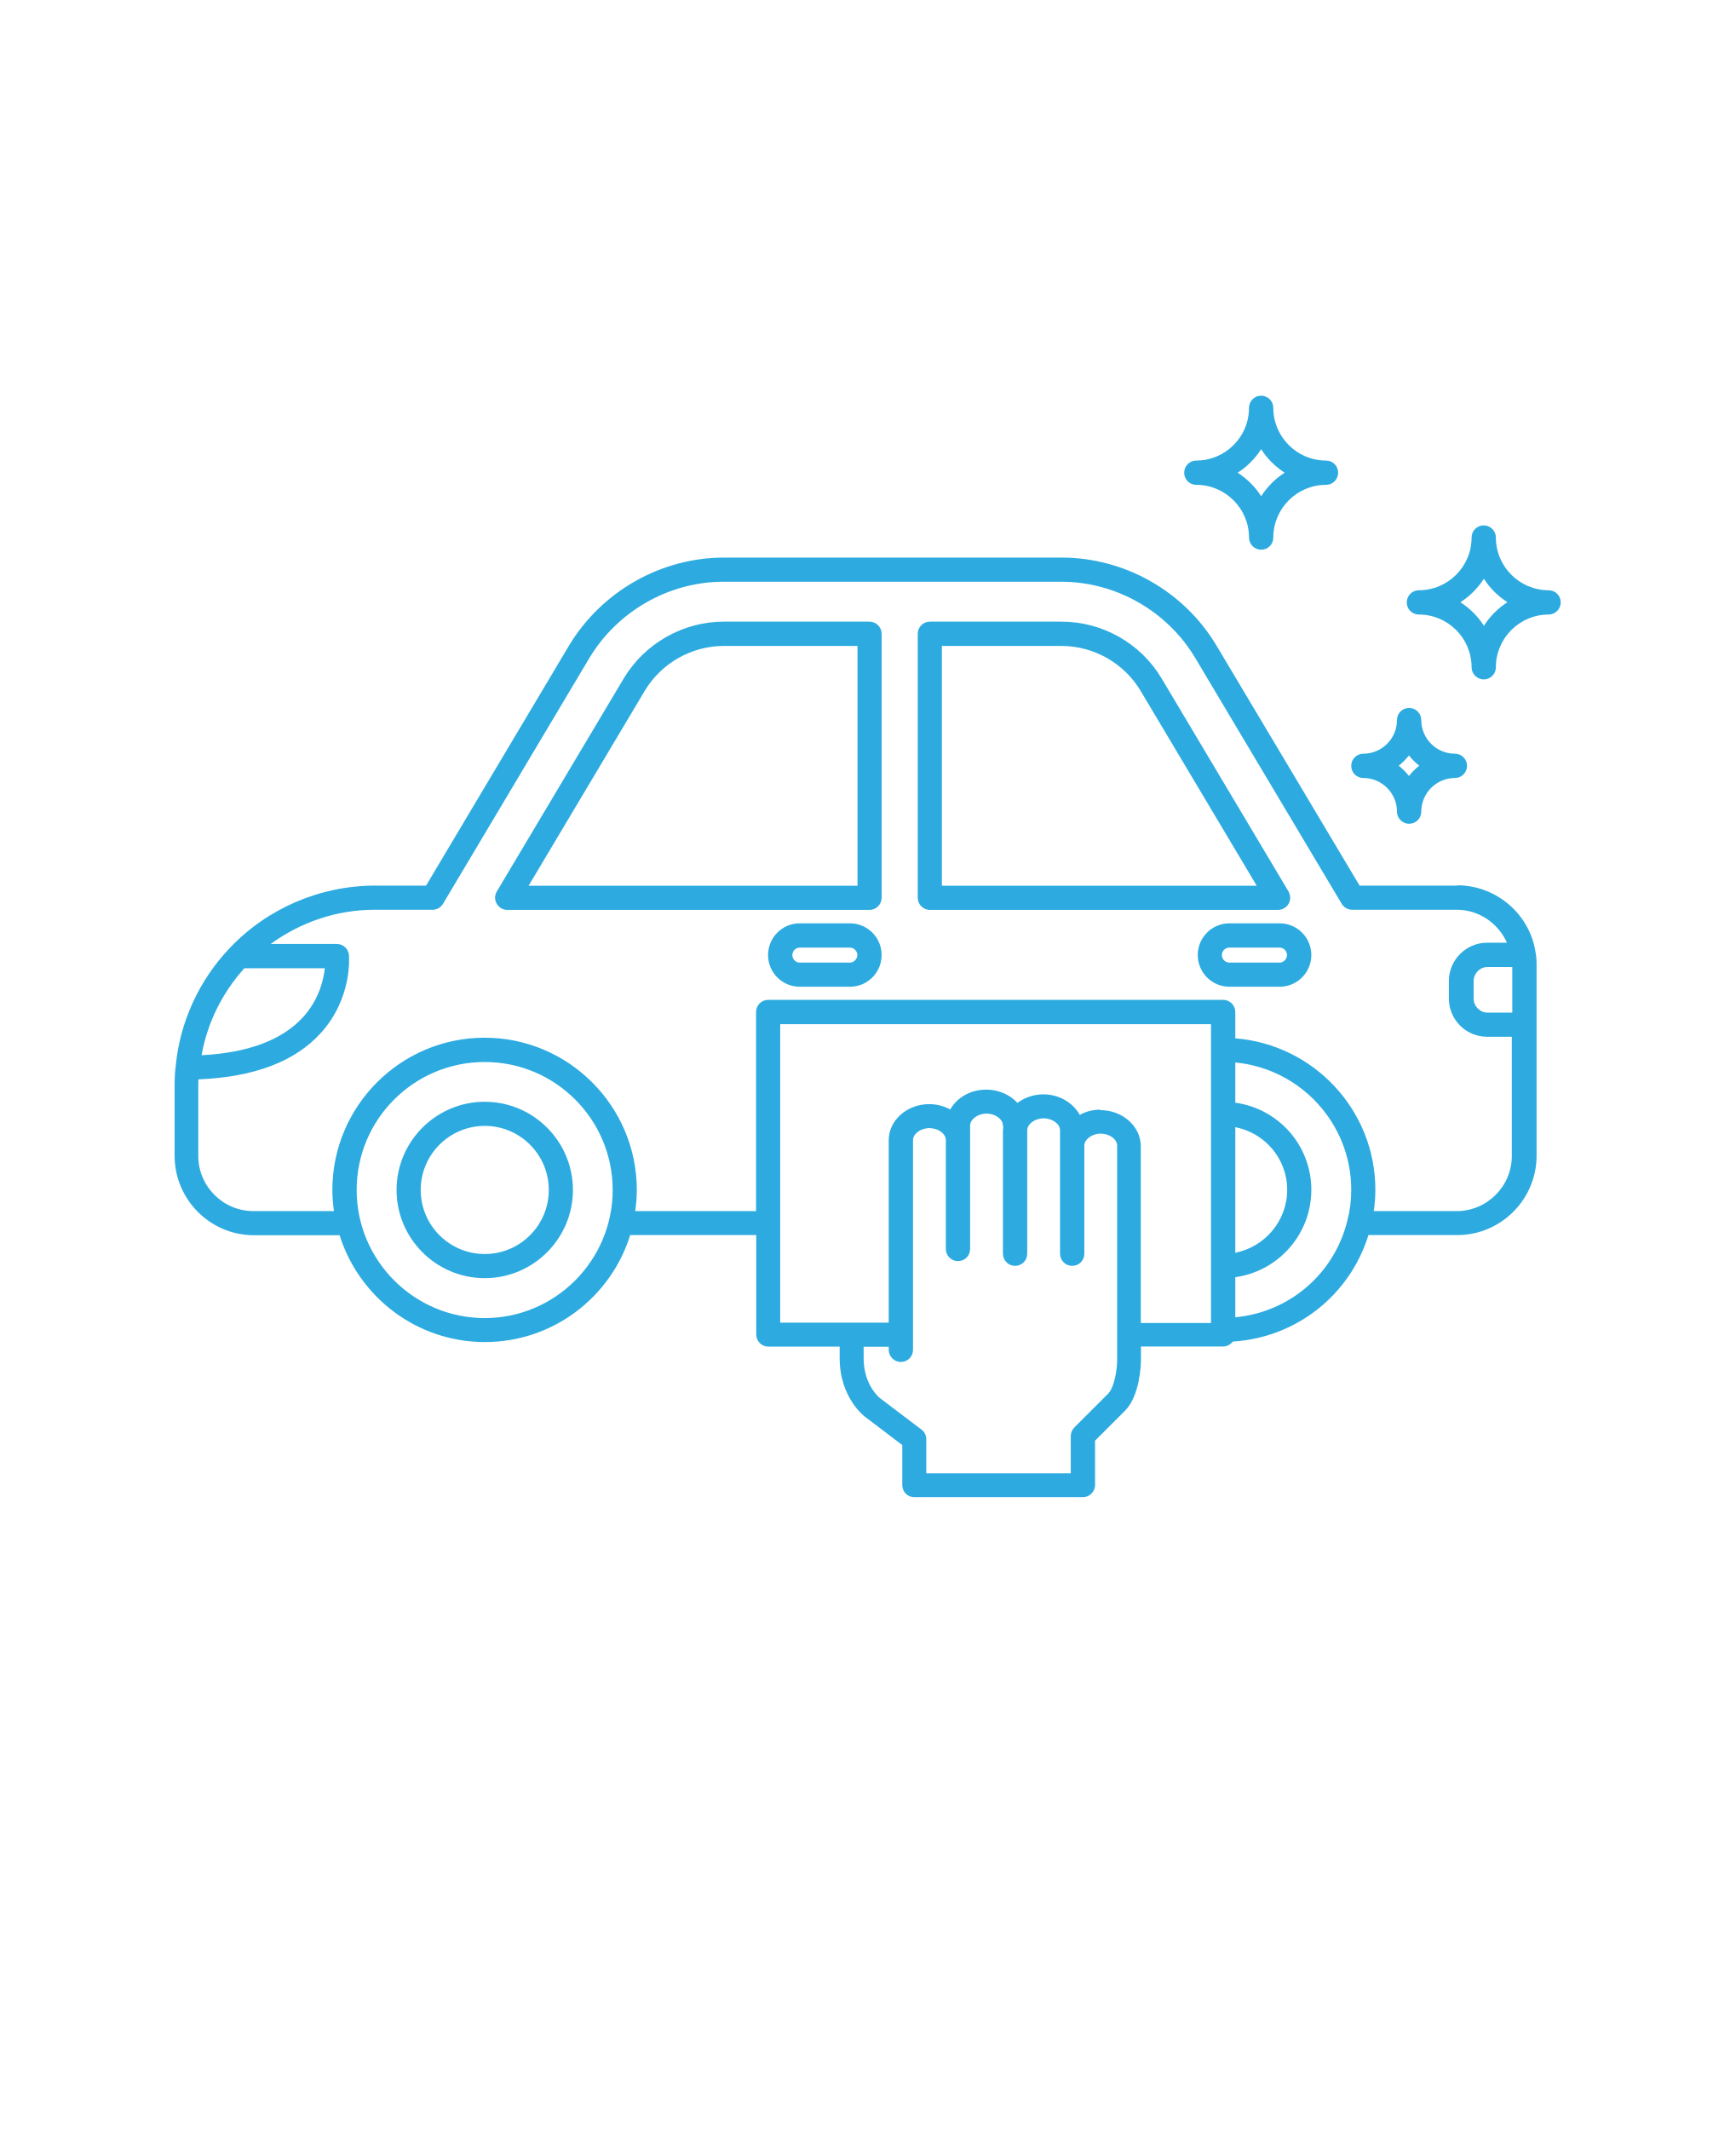
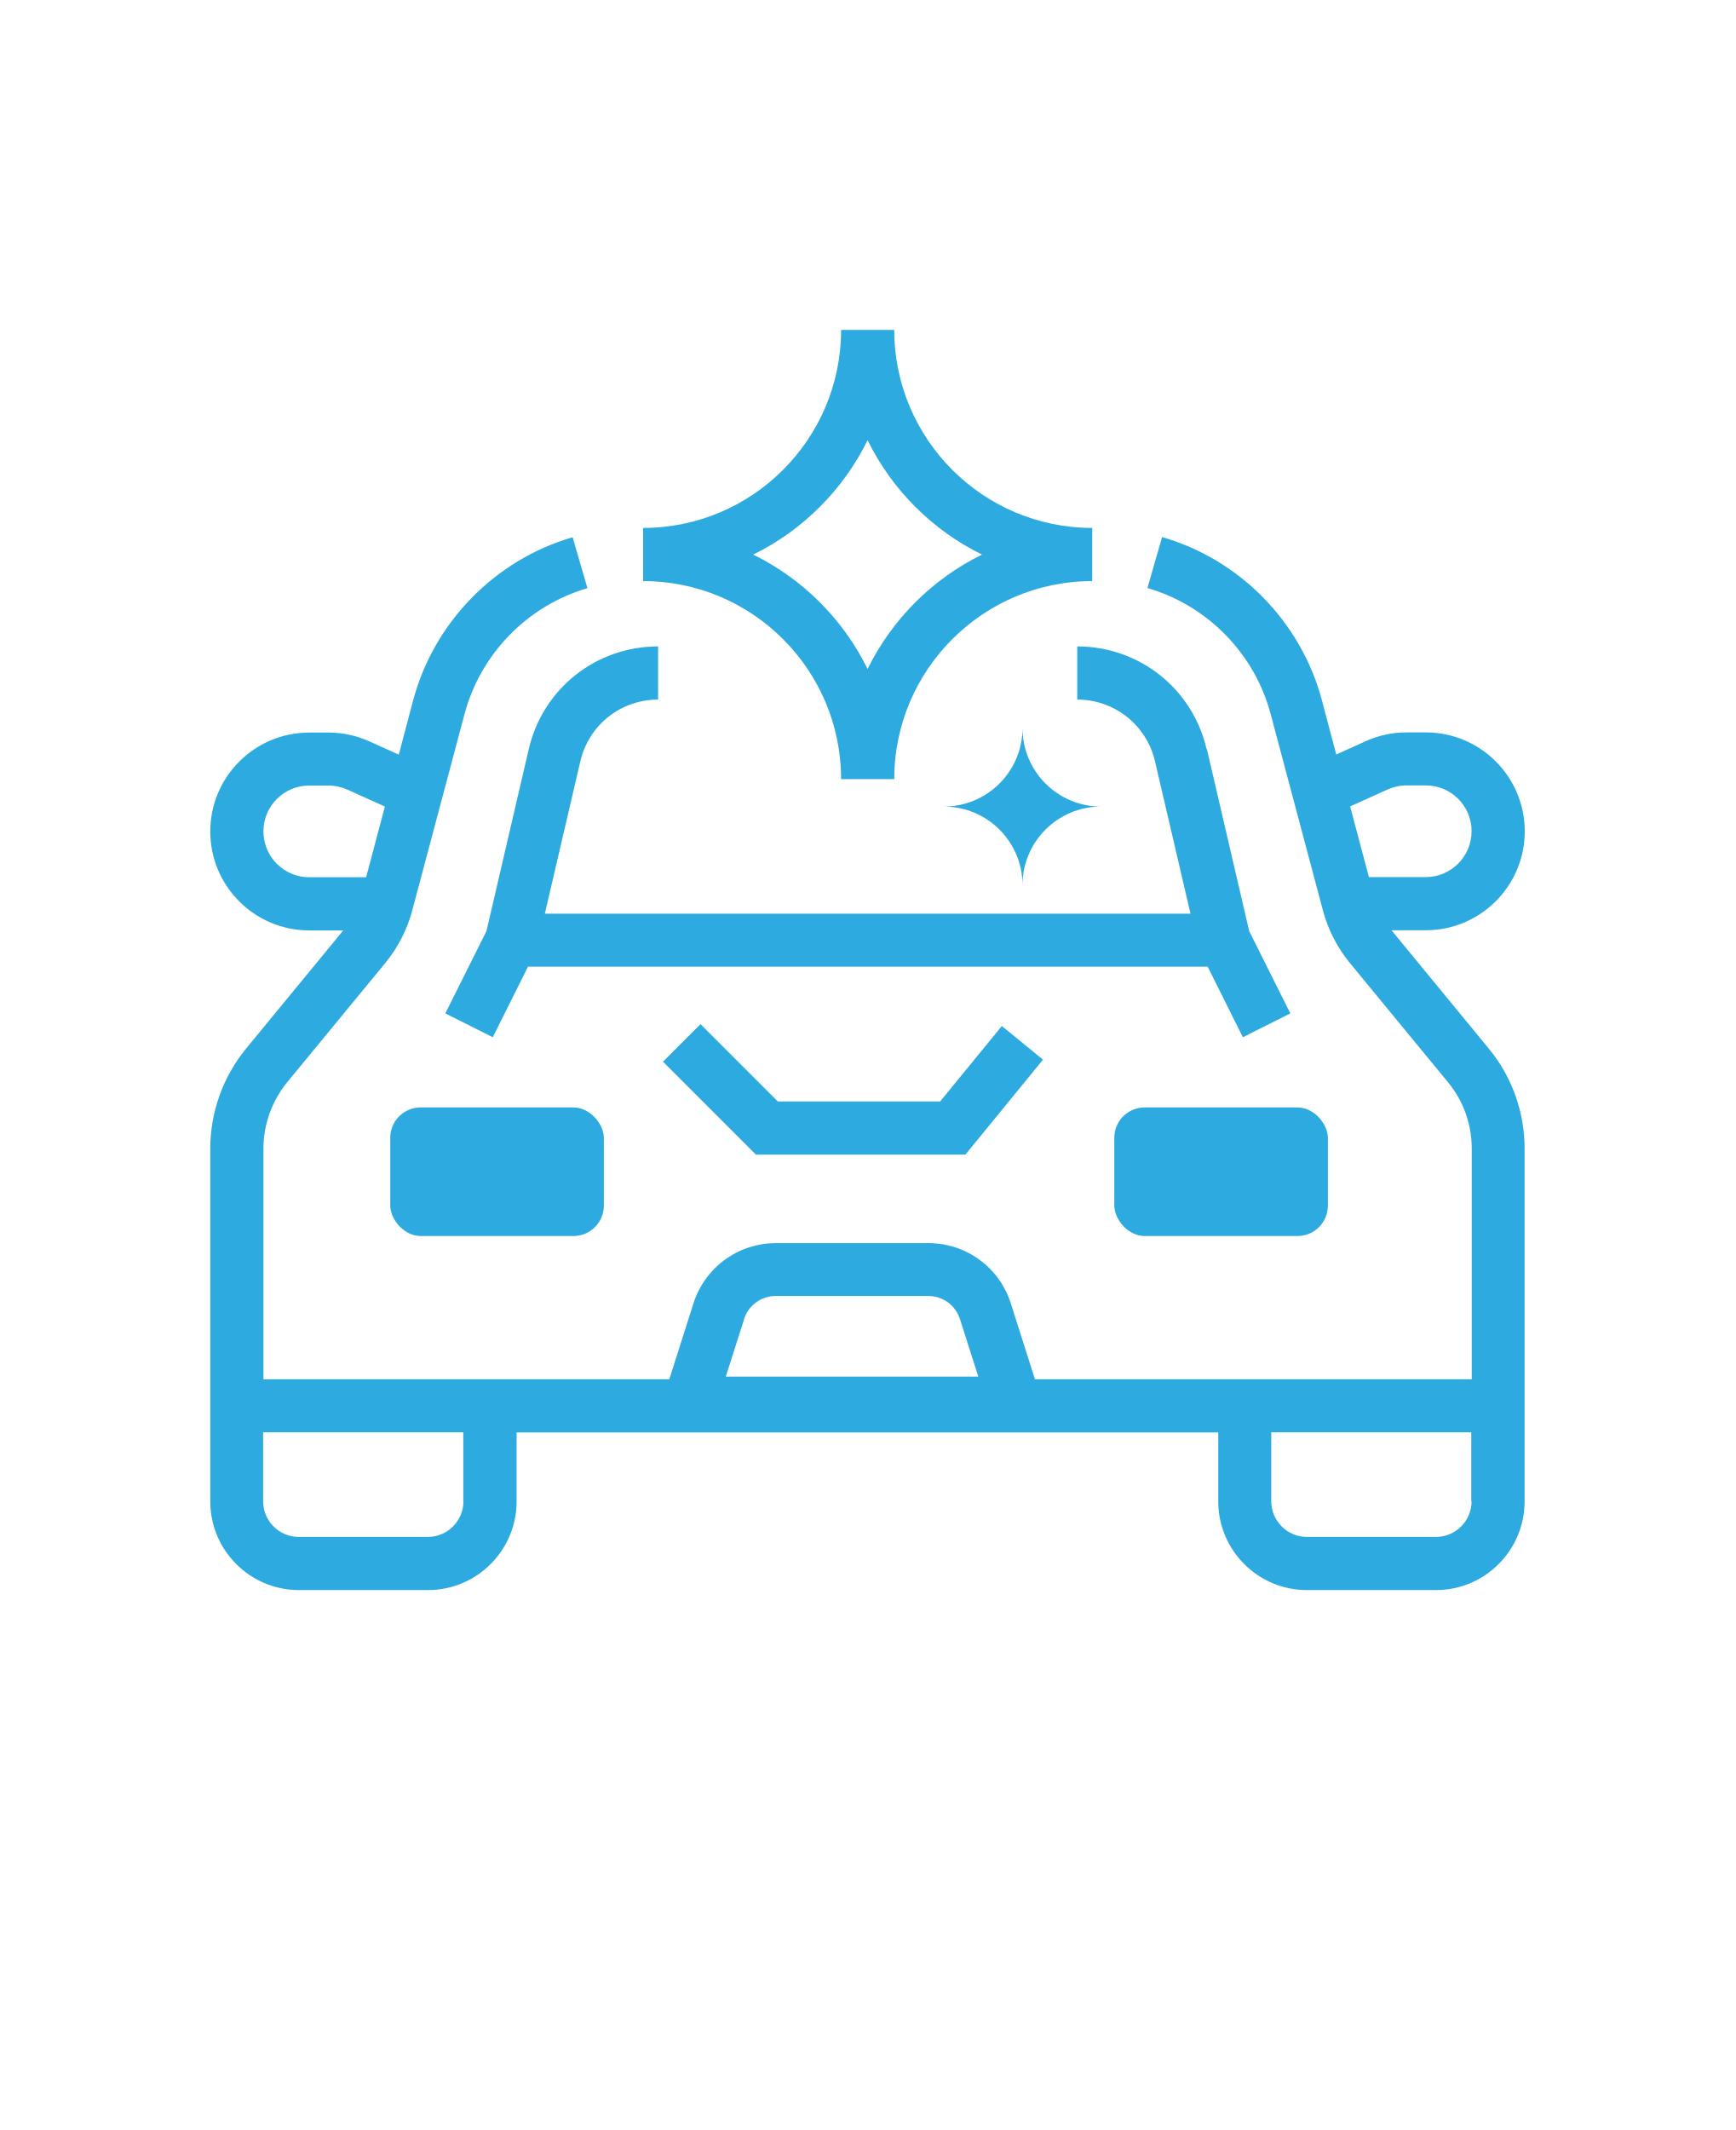
<svg xmlns="http://www.w3.org/2000/svg" id="Layer_1" version="1.1" viewBox="0 0 110 135">
  <defs>
    <style>
      .st0 {
        fill: #2dabe0;
      }
    </style>
  </defs>
-   <path class="st0" d="M30.73,69.83c-3.08,0-5.59,2.51-5.59,5.59s2.51,5.59,5.59,5.59,5.59-2.51,5.59-5.59-2.51-5.59-5.59-5.59ZM30.73,79.48c-2.24,0-4.06-1.82-4.06-4.06s1.82-4.06,4.06-4.06,4.06,1.82,4.06,4.06-1.82,4.06-4.06,4.06Z" />
-   <path class="st0" d="M92.38,56.13h-6.19l-9.07-15.21c-2.05-3.44-5.82-5.58-9.82-5.58h-21.4c-4,0-7.76,2.14-9.83,5.58l-9.06,15.21h-3.23c-3.46,0-6.81,1.43-9.19,3.93-1.97,2.05-3.19,4.73-3.45,7.5-.05.36-.07.77-.07,1.28v4.42c0,2.77,2.26,5.03,5.03,5.03h5.43c1.23,3.92,4.89,6.77,9.21,6.77s7.99-2.85,9.21-6.78h7.99v6.3c0,.42.34.77.77.77h4.52v.73c0,2.53,1.59,3.71,1.64,3.74l2.33,1.77v2.54c0,.2.08.4.22.54s.34.22.54.22h10.69c.42,0,.77-.35.77-.77v-2.81l1.9-1.9c.94-.94,1-2.9,1.01-3.13v-.94h5.22c.25,0,.46-.13.6-.31,4.01-.25,7.42-2.93,8.6-6.75h5.63c2.77,0,5.03-2.26,5.03-5.03v-12.11c0-.29-.02-.55-.06-.75-.35-2.44-2.49-4.28-4.97-4.28v.02ZM95.87,61.29v2.89h-1.57c-.48,0-.88-.41-.88-.88v-1.11c0-.5.4-.9.88-.9h1.57ZM15.48,61.37h5.11c-.08.76-.38,2-1.38,3.1-1.33,1.45-3.49,2.26-6.43,2.41.36-2.04,1.3-3.95,2.71-5.51h-.01ZM30.73,83.54c-4.47,0-8.12-3.64-8.12-8.12s3.64-8.11,8.12-8.11,8.11,3.64,8.11,8.11-3.64,8.12-8.11,8.12ZM70.23,88.35l-2.13,2.13c-.14.14-.22.34-.22.54v2.36h-9.16v-2.16c0-.24-.11-.47-.3-.61l-2.64-2s-1.03-.8-1.03-2.52v-.73h1.59v.19c0,.42.34.77.77.77s.77-.34.77-.77v-13.29c0-.4.49-.76,1.04-.76s1.04.35,1.04.76v6.9c0,.42.34.77.77.77s.77-.34.77-.77v-7.82c0-.4.49-.76,1.04-.76s1.04.35,1.04.76c0,.04.02.07.02.11,0,.07-.02.13-.02.19v7.82c0,.42.34.77.77.77s.77-.34.77-.77v-7.82c0-.4.49-.76,1.04-.76s1.04.35,1.04.76v7.82c0,.42.34.77.77.77s.77-.34.77-.77v-6.85c0-.4.49-.76,1.04-.76s1.04.35,1.04.76v13.65c-.01.64-.2,1.69-.56,2.06l-.02.03ZM69.75,70.33c-.48,0-.92.12-1.3.33-.42-.76-1.29-1.3-2.31-1.3-.62,0-1.19.21-1.64.54-.47-.51-1.18-.84-1.98-.84-1,0-1.86.51-2.28,1.26-.39-.21-.84-.34-1.33-.34-1.42,0-2.57,1.03-2.57,2.29v11.56h-6.88v-18.92h27.31v18.94h-4.45v-11.2c0-1.26-1.15-2.29-2.57-2.29v-.02ZM78.31,71.44c1.87.36,3.29,2,3.29,3.97s-1.42,3.62-3.29,3.99v-7.96h0ZM78.31,83.5v-2.55c2.72-.38,4.82-2.71,4.82-5.54s-2.1-5.15-4.82-5.52v-2.55c4.12.39,7.35,3.86,7.35,8.07,0,.68-.08,1.32-.24,1.93-.82,3.39-3.68,5.83-7.11,6.15h0ZM92.38,76.76h-5.29c.06-.44.1-.89.1-1.35,0-5.06-3.92-9.21-8.88-9.6v-1.67c0-.42-.34-.77-.77-.77h-28.84c-.42,0-.77.34-.77.77v12.62h-7.66c.06-.44.1-.88.1-1.34,0-5.32-4.33-9.65-9.65-9.65s-9.65,4.33-9.65,9.65c0,.46.04.9.1,1.34h-5.1c-1.93,0-3.5-1.57-3.5-3.5v-4.42c0-.16,0-.29.01-.43,3.5-.14,6.12-1.12,7.76-2.94,2.01-2.22,1.79-4.84,1.78-4.95-.04-.39-.37-.69-.76-.69h-4.2c1.9-1.39,4.21-2.17,6.59-2.17h3.67c.27,0,.52-.14.66-.37l9.28-15.58c1.79-2.98,5.05-4.84,8.51-4.84h21.4c3.46,0,6.72,1.85,8.5,4.83l9.29,15.59c.14.23.39.37.66.37h6.63c1.4,0,2.63.85,3.18,2.09h-1.26c-1.33,0-2.42,1.09-2.42,2.43v1.11c0,1.33,1.08,2.42,2.42,2.42h1.57v7.55c0,1.93-1.57,3.5-3.5,3.5h.03Z" />
-   <path class="st0" d="M55.12,39.4h-9.24c-2.58,0-5.01,1.38-6.34,3.6l-8.05,13.51c-.14.24-.14.53,0,.77.14.24.39.39.67.39h22.96c.42,0,.77-.34.77-.77v-16.73c0-.42-.34-.77-.77-.77h0ZM54.36,56.14h-20.85l7.36-12.35c1.05-1.76,2.97-2.85,5.02-2.85h8.47v15.2h0Z" />
-   <path class="st0" d="M81.69,57.28c.14-.24.13-.53,0-.77l-8.05-13.51c-1.32-2.22-3.75-3.6-6.34-3.6h-8.35c-.42,0-.77.34-.77.77v16.73c0,.42.34.77.77.77h22.07c.28,0,.53-.15.67-.39h0ZM59.71,56.14v-15.2h7.58c2.05,0,3.97,1.09,5.02,2.85l7.36,12.35h-19.96,0Z" />
-   <path class="st0" d="M81.12,58.52h-3.18c-1.11,0-2.01.9-2.01,2.01s.9,2.01,2.01,2.01h3.18c1.11,0,2.01-.9,2.01-2.01s-.9-2.01-2.01-2.01ZM81.12,61.01h-3.18c-.26,0-.48-.21-.48-.48s.22-.47.48-.47h3.18c.26,0,.47.22.47.47s-.22.48-.47.48Z" />
-   <path class="st0" d="M53.88,58.52h-3.18c-1.11,0-2.01.9-2.01,2.01s.9,2.01,2.01,2.01h3.18c1.11,0,2.01-.9,2.01-2.01s-.9-2.01-2.01-2.01ZM53.88,61.01h-3.18c-.26,0-.47-.22-.47-.48s.22-.47.47-.47h3.18c.26,0,.47.22.47.47s-.22.48-.47.48Z" />
-   <path class="st0" d="M98.17,37.41c-1.84,0-3.34-1.5-3.34-3.34,0-.42-.34-.77-.77-.77s-.77.34-.77.77c0,1.84-1.5,3.34-3.34,3.34-.42,0-.77.34-.77.77s.34.77.77.77c1.84,0,3.34,1.5,3.34,3.34,0,.42.34.77.77.77s.77-.34.77-.77c0-1.84,1.5-3.34,3.34-3.34.42,0,.77-.34.77-.77s-.34-.77-.77-.77ZM94.07,39.66c-.38-.6-.89-1.1-1.49-1.49.6-.38,1.1-.89,1.49-1.49.38.6.89,1.1,1.49,1.49-.6.38-1.1.89-1.49,1.49Z" />
-   <path class="st0" d="M80.72,25.85c0-.42-.34-.77-.77-.77s-.77.34-.77.77c0,1.84-1.5,3.34-3.34,3.34-.42,0-.77.34-.77.77s.34.77.77.77c1.84,0,3.34,1.5,3.34,3.34,0,.42.34.77.77.77s.77-.34.77-.77c0-1.84,1.5-3.34,3.34-3.34.42,0,.77-.34.77-.77s-.34-.77-.77-.77c-1.84,0-3.34-1.5-3.34-3.34ZM79.95,31.45c-.38-.6-.89-1.1-1.49-1.49.6-.38,1.1-.89,1.49-1.49.38.6.89,1.1,1.49,1.49-.6.38-1.1.89-1.49,1.49Z" />
-   <path class="st0" d="M86.43,47.77c-.42,0-.77.34-.77.77s.34.77.77.77c1.17,0,2.13.96,2.13,2.13,0,.42.34.77.77.77s.77-.34.77-.77c0-1.17.96-2.13,2.13-2.13.42,0,.77-.34.77-.77s-.34-.77-.77-.77c-1.17,0-2.13-.96-2.13-2.13,0-.42-.34-.77-.77-.77s-.77.34-.77.77c0,1.17-.96,2.13-2.13,2.13ZM89.32,47.88c.19.24.41.46.65.65-.24.19-.46.41-.65.65-.19-.24-.41-.46-.65-.65.24-.19.46-.41.65-.65Z" />
+   <path class="st0" d="M53.32,49.38h3.37c0-6.92,5.63-12.55,12.55-12.55v-3.37c-6.92,0-12.55-5.63-12.55-12.55h-3.37c0,6.92-5.63,12.55-12.55,12.55v3.37c6.92,0,12.55,5.63,12.55,12.55ZM55,27.9c1.55,3.15,4.1,5.7,7.25,7.25-3.15,1.55-5.7,4.1-7.25,7.25-1.55-3.15-4.1-5.7-7.25-7.25,3.15-1.55,5.7-4.1,7.25-7.25Z" />
+   <path class="st0" d="M69.8,51.12c-2.75,0-4.98-2.23-4.98-4.98,0,2.75-2.23,4.98-4.99,4.98,2.76,0,4.99,2.23,4.99,4.98,0-2.75,2.23-4.98,4.98-4.98Z" />
+   <path class="st0" d="M88.23,58.96h2.16c3.46,0,6.27-2.81,6.27-6.27s-2.81-6.27-6.27-6.27h-1.23c-.9,0-1.77.19-2.59.56l-1.86.84-.91-3.44c-1.32-4.96-5.2-8.92-10.13-10.34l-.93,3.23c3.8,1.1,6.79,4.15,7.81,7.98l3.32,12.47c.32,1.2.91,2.35,1.7,3.31l6.23,7.57c.97,1.18,1.5,2.66,1.5,4.19v14.63h-27.69l-1.53-4.81c-.73-2.29-2.83-3.82-5.23-3.82h-9.66c-2.4,0-4.5,1.54-5.23,3.82l-1.53,4.81h-25.73s0-14.63,0-14.63c0-1.52.54-3.01,1.5-4.19l6.23-7.57c.79-.96,1.38-2.11,1.7-3.31l3.32-12.47c1.02-3.82,4-6.87,7.79-7.97l-.94-3.23c-4.92,1.43-8.79,5.39-10.11,10.34l-.91,3.44-1.86-.84c-.82-.37-1.69-.56-2.59-.56h-1.23c-3.46,0-6.27,2.81-6.27,6.27s2.81,6.27,6.27,6.27h2.16l-6.16,7.49c-1.46,1.78-2.27,4.03-2.27,6.33v22.37c0,3.1,2.52,5.62,5.62,5.62h8.18c3.1,0,5.62-2.52,5.62-5.62v-4.37h44.48v4.37c0,3.1,2.52,5.62,5.62,5.62h8.18c3.1,0,5.62-2.52,5.62-5.62v-22.37c0-2.3-.8-4.55-2.27-6.33l-6.16-7.49h0ZM87.96,50.04c.38-.17.79-.26,1.2-.26h1.23c1.6,0,2.9,1.3,2.9,2.9s-1.3,2.91-2.9,2.91h-3.61l-1.19-4.48,2.37-1.07ZM16.7,52.69c0-1.6,1.3-2.9,2.9-2.9h1.23c.41,0,.82.09,1.2.26l2.37,1.07-1.19,4.48h-3.61c-1.6,0-2.9-1.3-2.9-2.91h0ZM29.38,95.15c0,1.24-1.01,2.26-2.26,2.26h-8.18c-1.24,0-2.26-1.01-2.26-2.26v-4.37h12.69s0,4.36,0,4.36h0ZM47.16,83.62c.28-.88,1.09-1.48,2.02-1.48h9.66c.93,0,1.74.59,2.02,1.48l1.16,3.63h-16.01l1.16-3.63ZM93.29,95.15c0,1.24-1.01,2.26-2.26,2.26h-8.18c-1.24,0-2.26-1.01-2.26-2.26v-4.37h12.68v4.37h0Z" />
+   <path class="st0" d="M76.49,47.48c-.89-3.84-4.27-6.51-8.2-6.51v3.37c2.36,0,4.39,1.61,4.93,3.91l2.25,9.66h-40.93l2.25-9.66c.54-2.3,2.56-3.91,4.93-3.91v-3.37c-3.94,0-7.31,2.68-8.2,6.51l-2.68,11.53-2.61,5.22,3.01,1.51,2.23-4.47h43.09l2.23,4.47,3.01-1.51-2.61-5.22-2.68-11.53h-.01Z" />
+   <path class="st0" d="M26.67,70.19h9.68c1.07,0,1.93,1.07,1.93,1.93v4.29c0,1.07-.86,1.93-1.93,1.93h-9.68c-1.07,0-1.93-1.07-1.93-1.93v-4.29c0-1.07.86-1.93,1.93-1.93Z" />
+   <path class="st0" d="M72.57,70.19h9.68c1.07,0,1.93,1.07,1.93,1.93v4.29c0,1.07-.86,1.93-1.93,1.93h-9.68c-1.07,0-1.93-1.07-1.93-1.93v-4.29c0-1.07.86-1.93,1.93-1.93Z" />
+   <path class="st0" d="M49.32,69.82l-4.91-4.91-2.38,2.38,5.89,5.89h13.28l4.92-6.02-2.61-2.13-3.91,4.78h-10.28Z" />
</svg>
